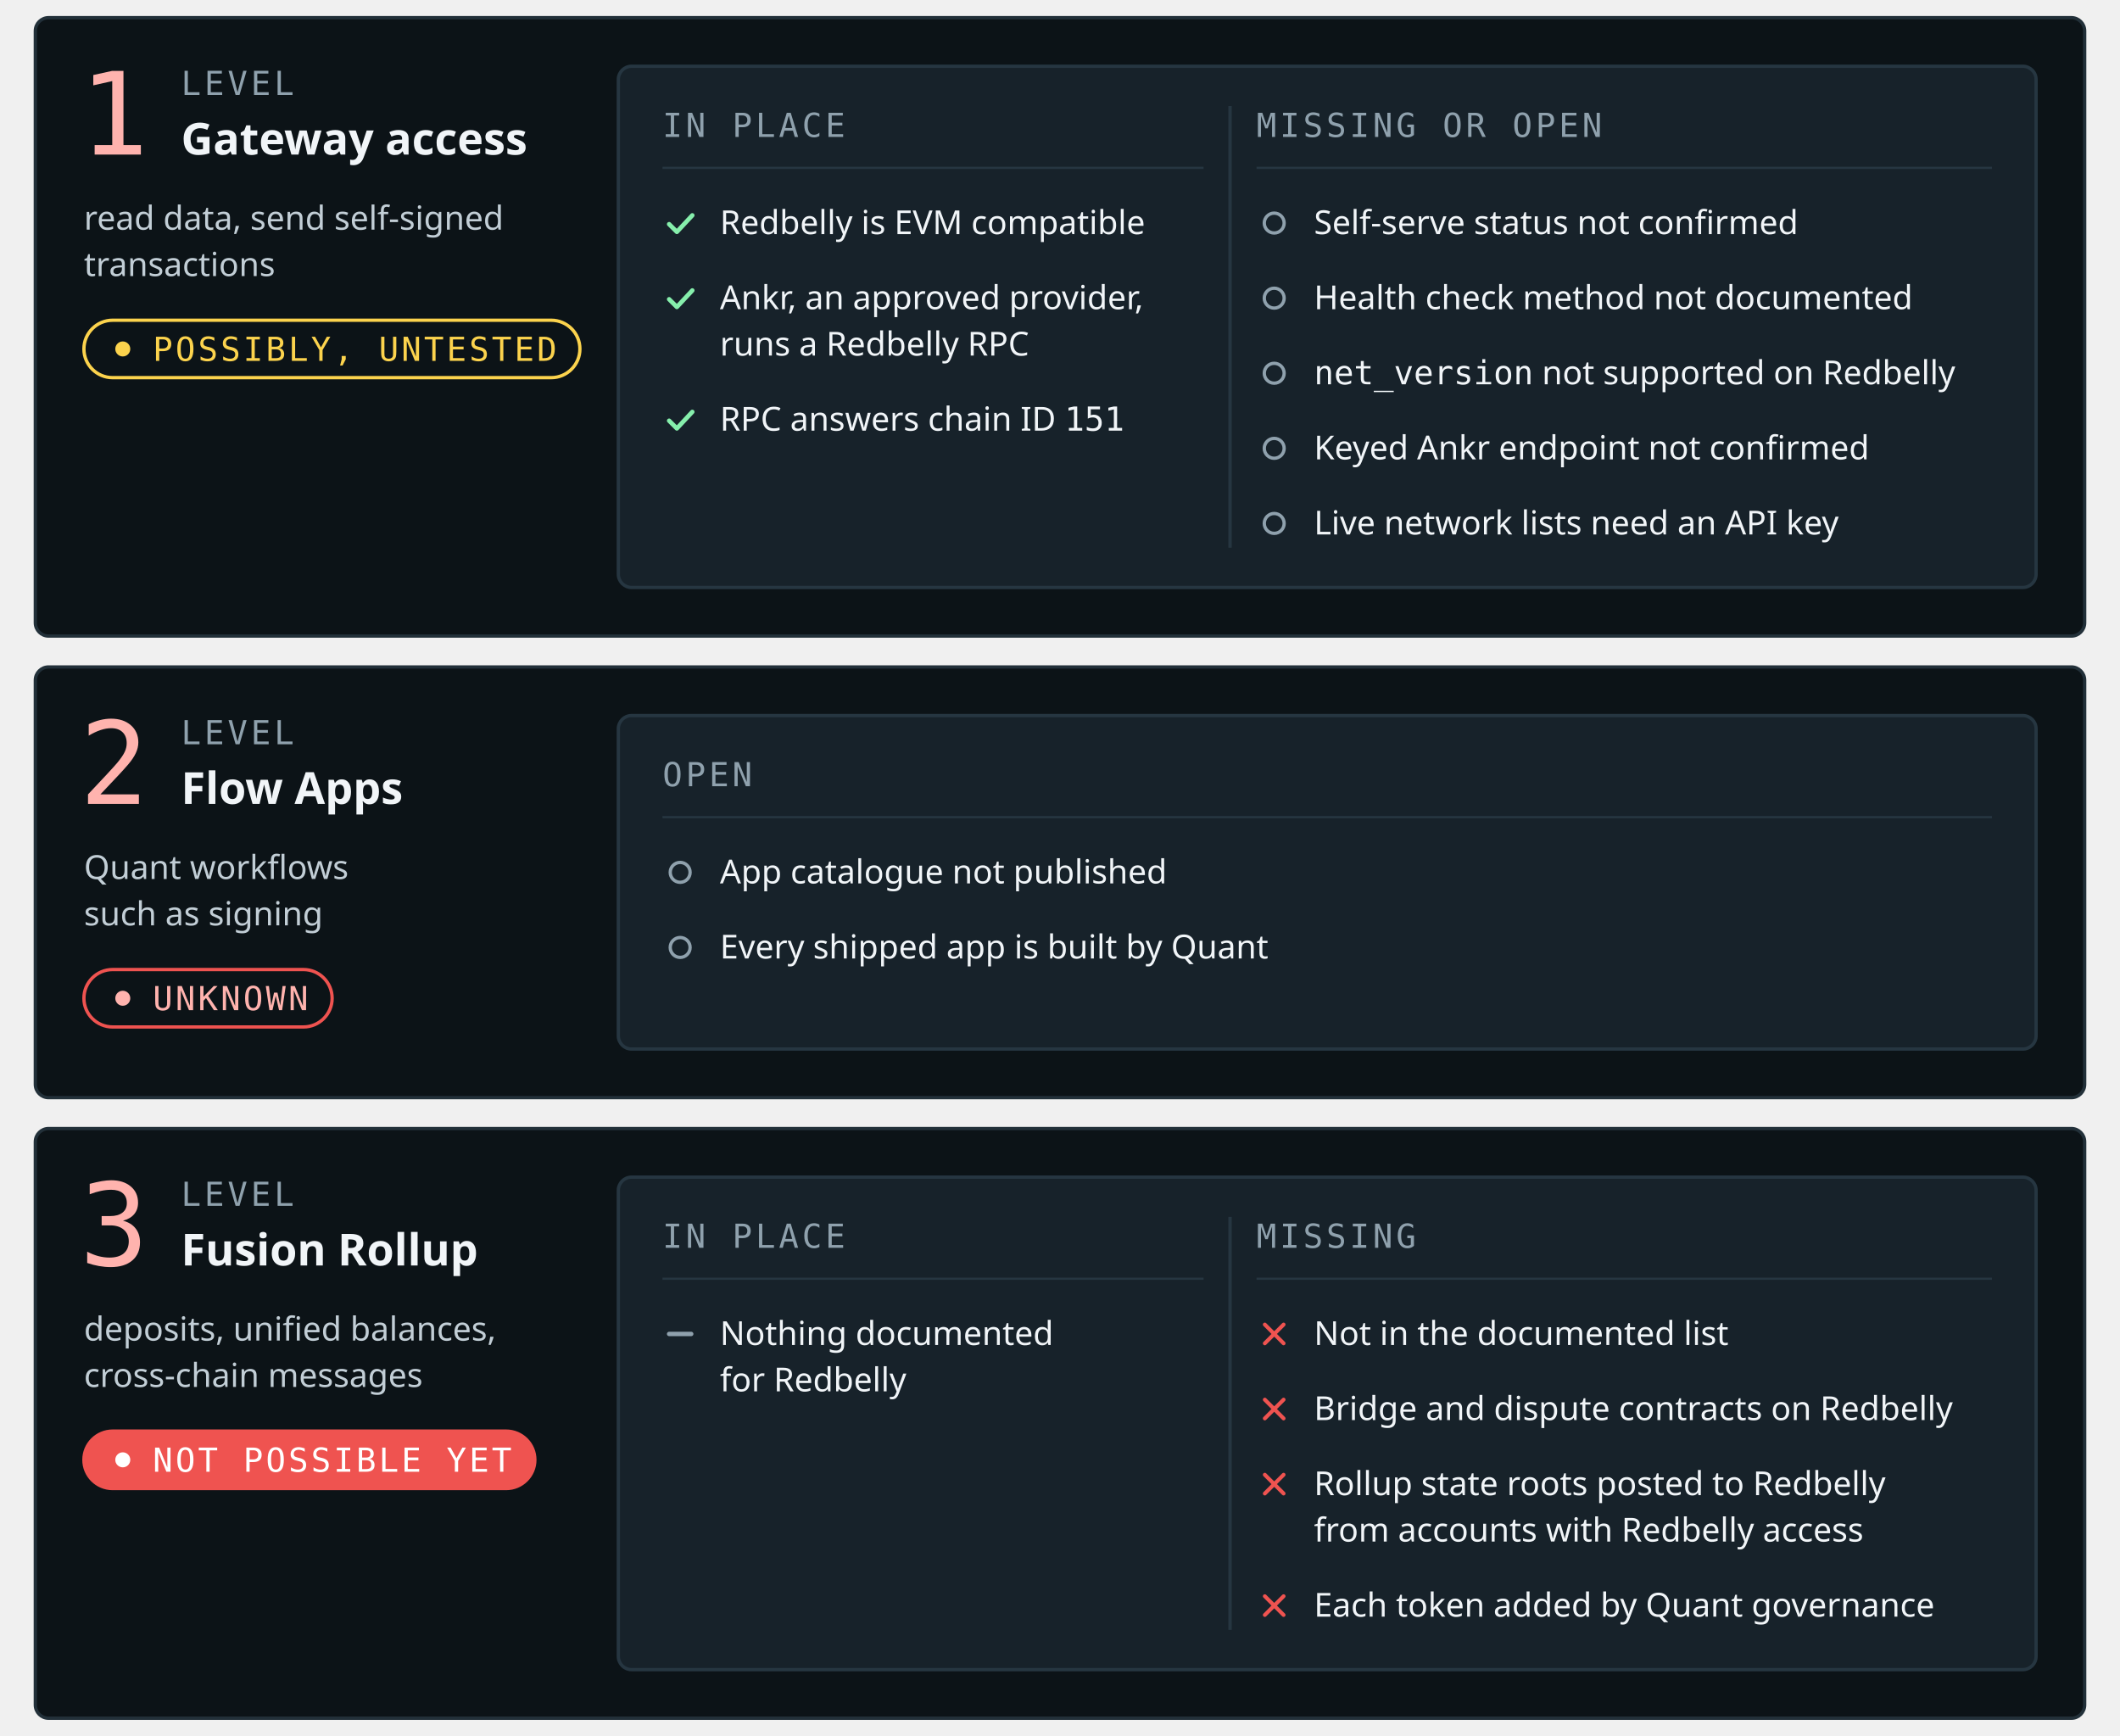
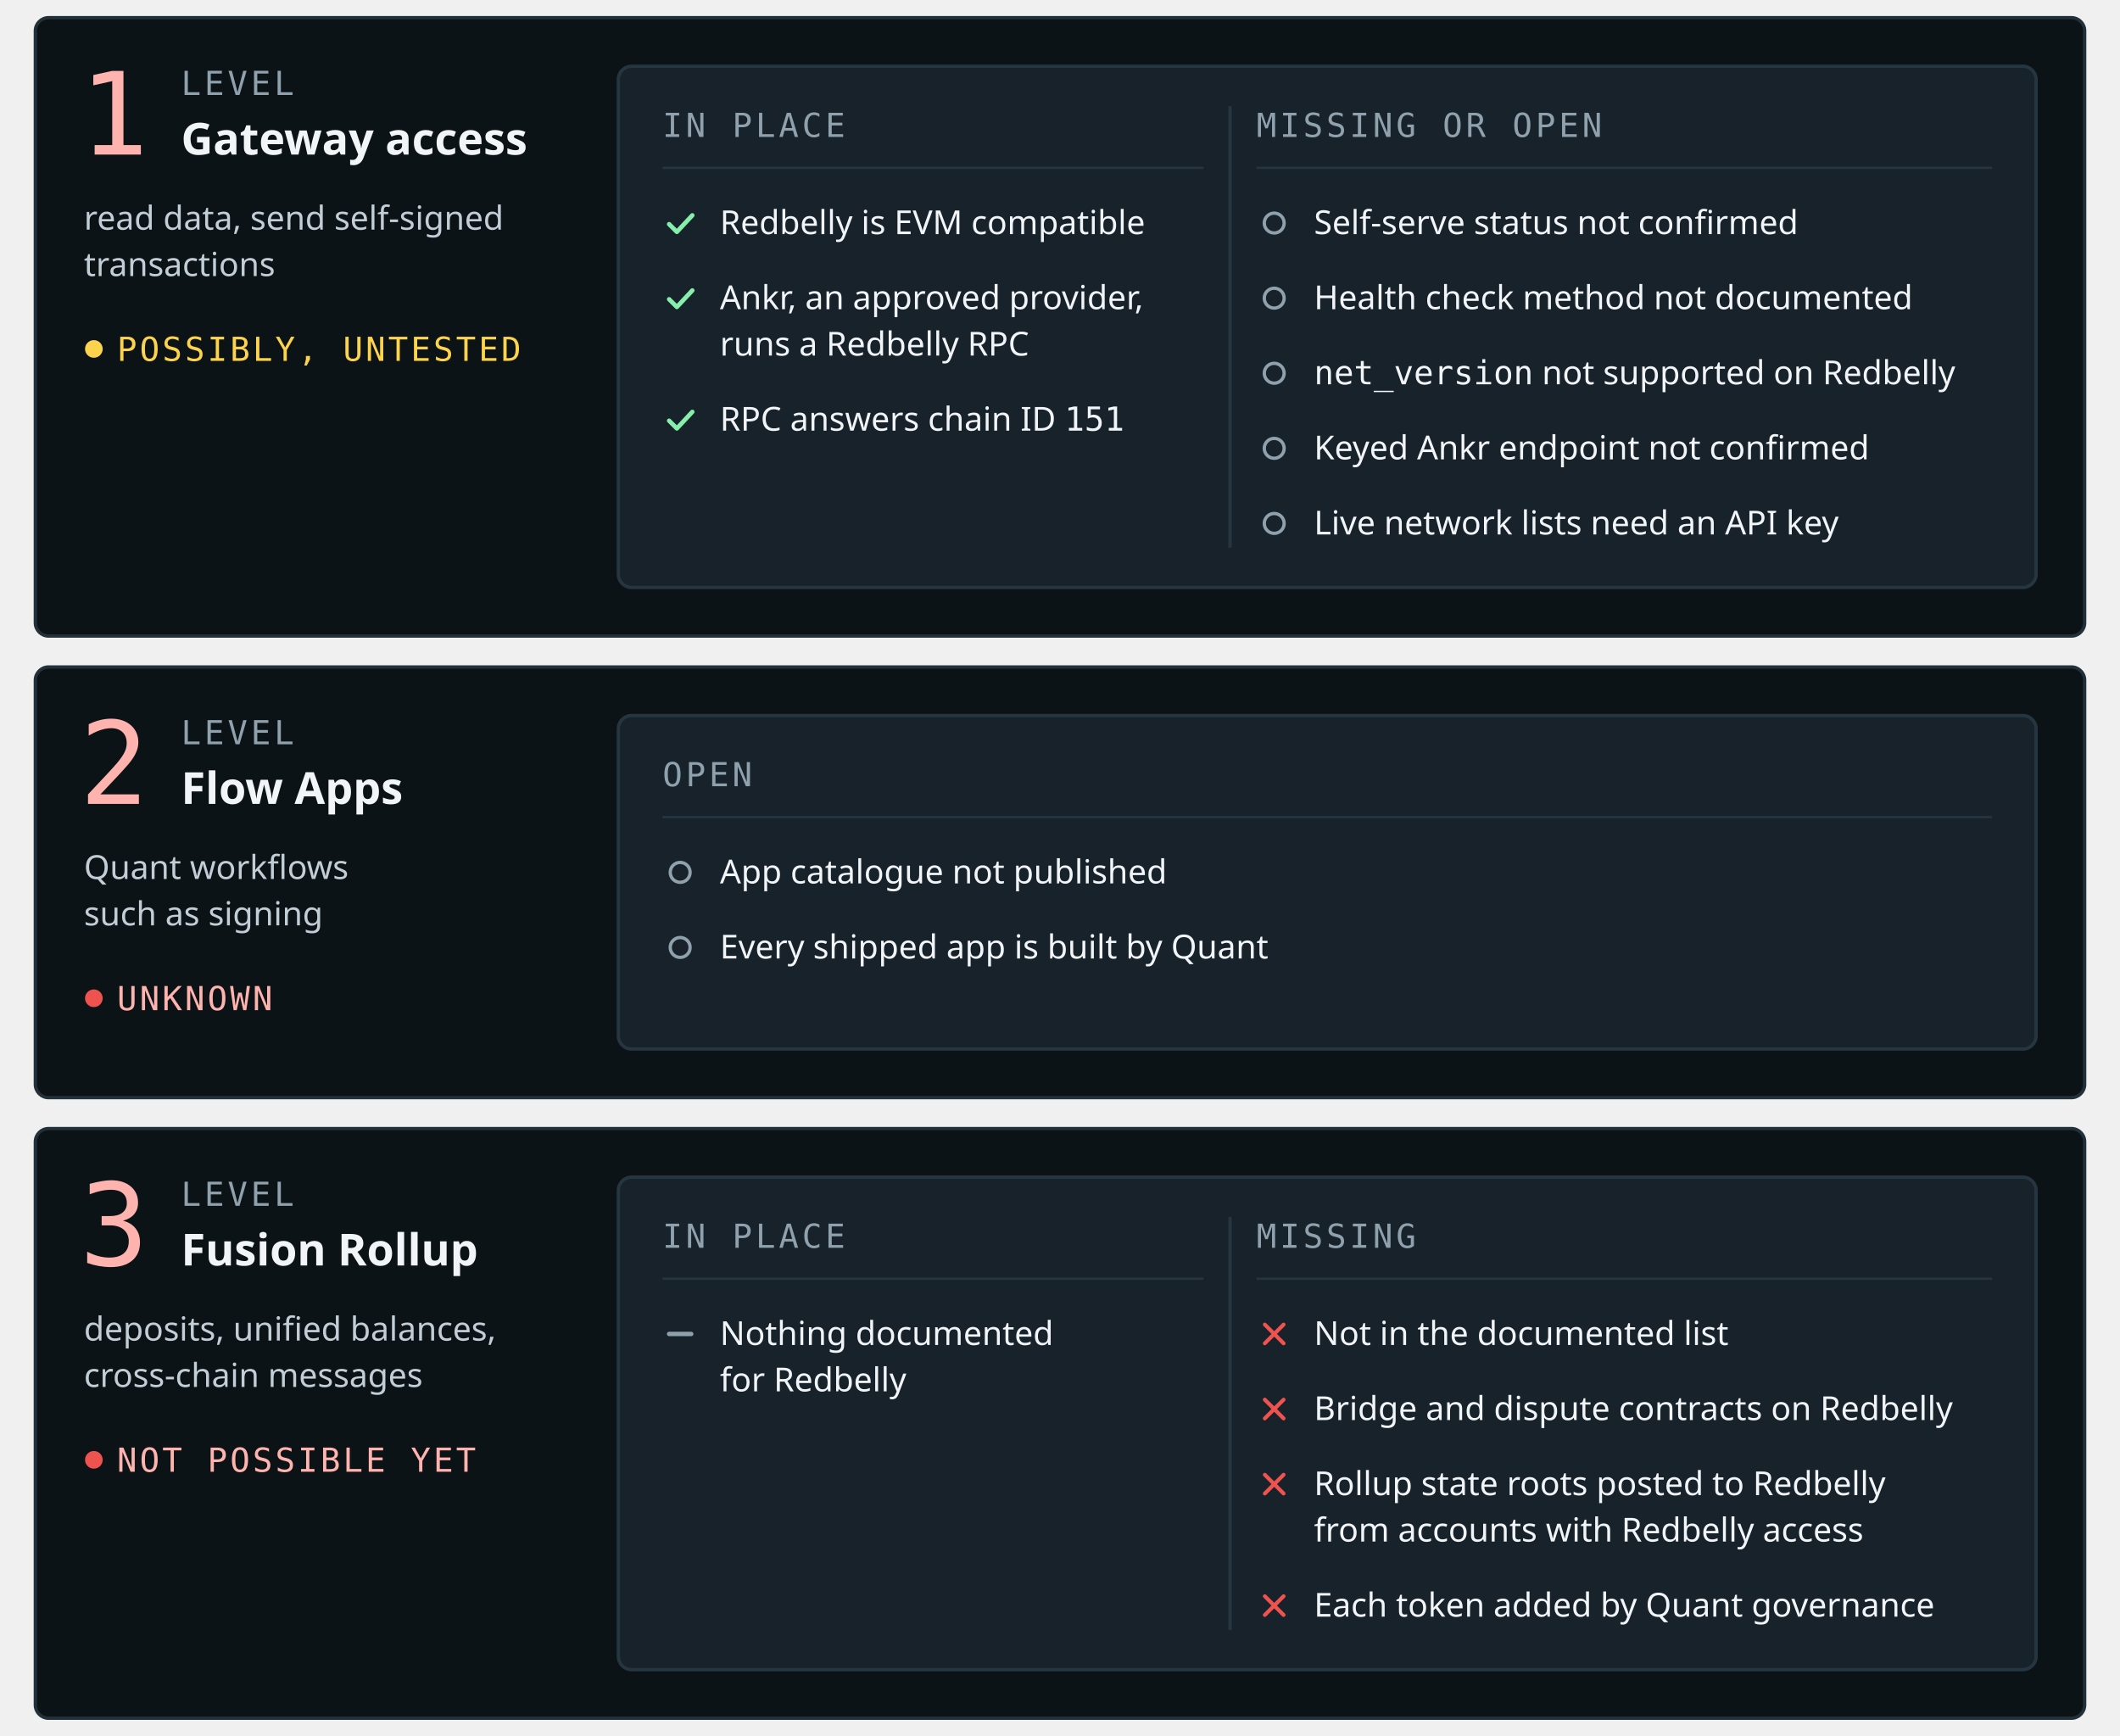
<svg xmlns="http://www.w3.org/2000/svg" viewBox="0 0 960 786" role="img" aria-labelledby="levels-w-title levels-w-desc">
  <rect x="16" y="8" width="928" height="280" rx="6" fill="#0c1317" stroke="#223039" stroke-width="1.5" />
  <text x="36" y="70" font-family="JetBrains Mono, monospace" font-size="52" font-weight="500" fill="#ffb3ae">1</text>
  <text x="82" y="43" font-family="JetBrains Mono, monospace" font-size="15" font-weight="500" fill="#8fa1ad" letter-spacing="1.5">LEVEL</text>
  <text x="82" y="70" font-family="Be Vietnam Pro, sans-serif" font-size="20" font-weight="700" fill="#f1f5f8">Gateway access</text>
  <text font-family="Be Vietnam Pro, sans-serif" font-size="15" font-weight="400" fill="#c2ced6">
    <tspan x="38" y="104">read data, send self-signed</tspan>
    <tspan x="38" dy="21">transactions</tspan>
  </text>
-   <rect x="38" y="145" width="224.6" height="26" rx="13" fill="none" stroke="#FCD34D" stroke-width="1.5" />
-   <circle cx="55.6" cy="158.0" r="3.4" fill="#FCD34D" />
-   <text x="69.2" y="163.4" font-family="JetBrains Mono, monospace" font-size="15" font-weight="500" fill="#FCD34D" letter-spacing="1.2">POSSIBLY, UNTESTED</text>
+   <circle cx="42.5" cy="158.0" r="4" fill="#FCD34D" />
+   <text x="53" y="163.4" font-family="JetBrains Mono, monospace" font-size="15" font-weight="500" fill="#FCD34D" letter-spacing="1.2">POSSIBLY, UNTESTED</text>
  <rect x="280" y="30" width="642" height="236" rx="6" fill="#17222a" stroke="#263641" stroke-width="1.5" />
  <line x1="557" y1="48" x2="557" y2="248" stroke="#263641" stroke-width="1.5" />
  <text x="300" y="62" font-family="JetBrains Mono, monospace" font-size="15" font-weight="500" fill="#8fa1ad" letter-spacing="1.5">IN PLACE</text>
  <line x1="300" y1="76" x2="545" y2="76" stroke="#263641" stroke-width="1" />
  <path d="M303 101.5 l3.5 3.5 l7 -7.5" fill="none" stroke="#86EFAC" stroke-width="2" stroke-linecap="round" stroke-linejoin="round" />
  <text font-family="Be Vietnam Pro, sans-serif" font-size="15" font-weight="400" fill="#f1f5f8">
    <tspan x="326" y="106">Redbelly is EVM compatible</tspan>
  </text>
  <path d="M303 135.5 l3.5 3.5 l7 -7.5" fill="none" stroke="#86EFAC" stroke-width="2" stroke-linecap="round" stroke-linejoin="round" />
  <text font-family="Be Vietnam Pro, sans-serif" font-size="15" font-weight="400" fill="#f1f5f8">
    <tspan x="326" y="140">Ankr, an approved provider,</tspan>
    <tspan x="326" dy="21">runs a Redbelly RPC</tspan>
  </text>
  <path d="M303 190.5 l3.5 3.5 l7 -7.5" fill="none" stroke="#86EFAC" stroke-width="2" stroke-linecap="round" stroke-linejoin="round" />
  <text font-family="Be Vietnam Pro, sans-serif" font-size="15" font-weight="400" fill="#f1f5f8">
    <tspan x="326" y="195">RPC answers chain ID <tspan font-family="JetBrains Mono, monospace" font-weight="500">151</tspan>
    </tspan>
  </text>
  <text x="569" y="62" font-family="JetBrains Mono, monospace" font-size="15" font-weight="500" fill="#8fa1ad" letter-spacing="1.5">MISSING OR OPEN</text>
  <line x1="569" y1="76" x2="902" y2="76" stroke="#263641" stroke-width="1" />
  <circle cx="577" cy="101" r="4.5" fill="none" stroke="#8fa1ad" stroke-width="1.5" />
  <text font-family="Be Vietnam Pro, sans-serif" font-size="15" font-weight="400" fill="#f1f5f8">
    <tspan x="595" y="106">Self-serve status not confirmed</tspan>
  </text>
  <circle cx="577" cy="135" r="4.5" fill="none" stroke="#8fa1ad" stroke-width="1.5" />
  <text font-family="Be Vietnam Pro, sans-serif" font-size="15" font-weight="400" fill="#f1f5f8">
    <tspan x="595" y="140">Health check method not documented</tspan>
  </text>
  <circle cx="577" cy="169" r="4.5" fill="none" stroke="#8fa1ad" stroke-width="1.5" />
  <text font-family="Be Vietnam Pro, sans-serif" font-size="15" font-weight="400" fill="#f1f5f8">
    <tspan x="595" y="174">
      <tspan font-family="JetBrains Mono, monospace" font-weight="500">net_version</tspan> not supported on Redbelly</tspan>
  </text>
  <circle cx="577" cy="203" r="4.5" fill="none" stroke="#8fa1ad" stroke-width="1.5" />
  <text font-family="Be Vietnam Pro, sans-serif" font-size="15" font-weight="400" fill="#f1f5f8">
    <tspan x="595" y="208">Keyed Ankr endpoint not confirmed</tspan>
  </text>
  <circle cx="577" cy="237" r="4.5" fill="none" stroke="#8fa1ad" stroke-width="1.5" />
  <text font-family="Be Vietnam Pro, sans-serif" font-size="15" font-weight="400" fill="#f1f5f8">
    <tspan x="595" y="242">Live network lists need an API key</tspan>
  </text>
  <g transform="translate(0 34)">
    <rect x="16" y="268" width="928" height="195" rx="6" fill="#0c1317" stroke="#223039" stroke-width="1.5" />
    <text x="36" y="330" font-family="JetBrains Mono, monospace" font-size="52" font-weight="500" fill="#ffb3ae">2</text>
    <text x="82" y="303" font-family="JetBrains Mono, monospace" font-size="15" font-weight="500" fill="#8fa1ad" letter-spacing="1.5">LEVEL</text>
    <text x="82" y="330" font-family="Be Vietnam Pro, sans-serif" font-size="20" font-weight="700" fill="#f1f5f8">Flow Apps</text>
    <text font-family="Be Vietnam Pro, sans-serif" font-size="15" font-weight="400" fill="#c2ced6">
      <tspan x="38" y="364">Quant workflows</tspan>
      <tspan x="38" dy="21">such as signing</tspan>
    </text>
-     <rect x="38" y="405" width="112.4" height="26" rx="13" fill="none" stroke="#EF5350" stroke-width="1.5" />
-     <circle cx="55.6" cy="418.0" r="3.4" fill="#ffb3ae" />
-     <text x="69.2" y="423.4" font-family="JetBrains Mono, monospace" font-size="15" font-weight="500" fill="#ffb3ae" letter-spacing="1.2">UNKNOWN</text>
+     <circle cx="42.5" cy="418.0" r="4" fill="#EF5350" />
+     <text x="53" y="423.4" font-family="JetBrains Mono, monospace" font-size="15" font-weight="500" fill="#ffb3ae" letter-spacing="1.2">UNKNOWN</text>
    <rect x="280" y="290" width="642" height="151" rx="6" fill="#17222a" stroke="#263641" stroke-width="1.5" />
    <text x="300" y="322" font-family="JetBrains Mono, monospace" font-size="15" font-weight="500" fill="#8fa1ad" letter-spacing="1.5">OPEN</text>
    <line x1="300" y1="336" x2="902" y2="336" stroke="#263641" stroke-width="1" />
    <circle cx="308" cy="361" r="4.5" fill="none" stroke="#8fa1ad" stroke-width="1.5" />
    <text font-family="Be Vietnam Pro, sans-serif" font-size="15" font-weight="400" fill="#f1f5f8">
      <tspan x="326" y="366">App catalogue not published</tspan>
    </text>
    <circle cx="308" cy="395" r="4.5" fill="none" stroke="#8fa1ad" stroke-width="1.5" />
    <text font-family="Be Vietnam Pro, sans-serif" font-size="15" font-weight="400" fill="#f1f5f8">
      <tspan x="326" y="400">Every shipped app is built by Quant</tspan>
    </text>
    <rect x="16" y="477" width="928" height="267" rx="6" fill="#0c1317" stroke="#223039" stroke-width="1.5" />
    <text x="36" y="539" font-family="JetBrains Mono, monospace" font-size="52" font-weight="500" fill="#ffb3ae">3</text>
    <text x="82" y="512" font-family="JetBrains Mono, monospace" font-size="15" font-weight="500" fill="#8fa1ad" letter-spacing="1.5">LEVEL</text>
    <text x="82" y="539" font-family="Be Vietnam Pro, sans-serif" font-size="20" font-weight="700" fill="#f1f5f8">Fusion Rollup</text>
    <text font-family="Be Vietnam Pro, sans-serif" font-size="15" font-weight="400" fill="#c2ced6">
      <tspan x="38" y="573">deposits, unified balances,</tspan>
      <tspan x="38" dy="21">cross-chain messages</tspan>
    </text>
-     <rect x="38" y="614" width="204.2" height="26" rx="13" fill="#EF5350" stroke="#EF5350" stroke-width="1.5" />
-     <circle cx="55.6" cy="627.0" r="3.4" fill="#ffffff" />
-     <text x="69.2" y="632.4" font-family="JetBrains Mono, monospace" font-size="15" font-weight="500" fill="#ffffff" letter-spacing="1.2">NOT POSSIBLE YET</text>
+     <circle cx="42.5" cy="627.0" r="4" fill="#EF5350" />
+     <text x="53" y="632.4" font-family="JetBrains Mono, monospace" font-size="15" font-weight="500" fill="#ffb3ae" letter-spacing="1.2">NOT POSSIBLE YET</text>
    <rect x="280" y="499" width="642" height="223" rx="6" fill="#17222a" stroke="#263641" stroke-width="1.5" />
    <line x1="557" y1="517" x2="557" y2="704" stroke="#263641" stroke-width="1.5" />
    <text x="300" y="531" font-family="JetBrains Mono, monospace" font-size="15" font-weight="500" fill="#8fa1ad" letter-spacing="1.5">IN PLACE</text>
    <line x1="300" y1="545" x2="545" y2="545" stroke="#263641" stroke-width="1" />
    <line x1="303" y1="570" x2="313" y2="570" stroke="#8fa1ad" stroke-width="2" stroke-linecap="round" />
    <text font-family="Be Vietnam Pro, sans-serif" font-size="15" font-weight="400" fill="#f1f5f8">
      <tspan x="326" y="575">Nothing documented</tspan>
      <tspan x="326" dy="21">for Redbelly</tspan>
    </text>
    <text x="569" y="531" font-family="JetBrains Mono, monospace" font-size="15" font-weight="500" fill="#8fa1ad" letter-spacing="1.5">MISSING</text>
    <line x1="569" y1="545" x2="902" y2="545" stroke="#263641" stroke-width="1" />
    <path d="M572.75 565.75 L581.25 574.25 M581.25 565.75 L572.75 574.25" fill="none" stroke="#EF5350" stroke-width="1.75" stroke-linecap="round" />
    <text font-family="Be Vietnam Pro, sans-serif" font-size="15" font-weight="400" fill="#f1f5f8">
      <tspan x="595" y="575">Not in the documented list</tspan>
    </text>
    <path d="M572.75 599.75 L581.25 608.25 M581.25 599.75 L572.75 608.25" fill="none" stroke="#EF5350" stroke-width="1.75" stroke-linecap="round" />
    <text font-family="Be Vietnam Pro, sans-serif" font-size="15" font-weight="400" fill="#f1f5f8">
      <tspan x="595" y="609">Bridge and dispute contracts on Redbelly</tspan>
    </text>
    <path d="M572.75 633.75 L581.25 642.25 M581.25 633.75 L572.75 642.25" fill="none" stroke="#EF5350" stroke-width="1.75" stroke-linecap="round" />
    <text font-family="Be Vietnam Pro, sans-serif" font-size="15" font-weight="400" fill="#f1f5f8">
      <tspan x="595" y="643">Rollup state roots posted to Redbelly</tspan>
      <tspan x="595" dy="21">from accounts with Redbelly access</tspan>
    </text>
    <path d="M572.75 688.75 L581.25 697.25 M581.25 688.75 L572.75 697.25" fill="none" stroke="#EF5350" stroke-width="1.75" stroke-linecap="round" />
    <text font-family="Be Vietnam Pro, sans-serif" font-size="15" font-weight="400" fill="#f1f5f8">
      <tspan x="595" y="698">Each token added by Quant governance</tspan>
    </text>
  </g>
</svg>
